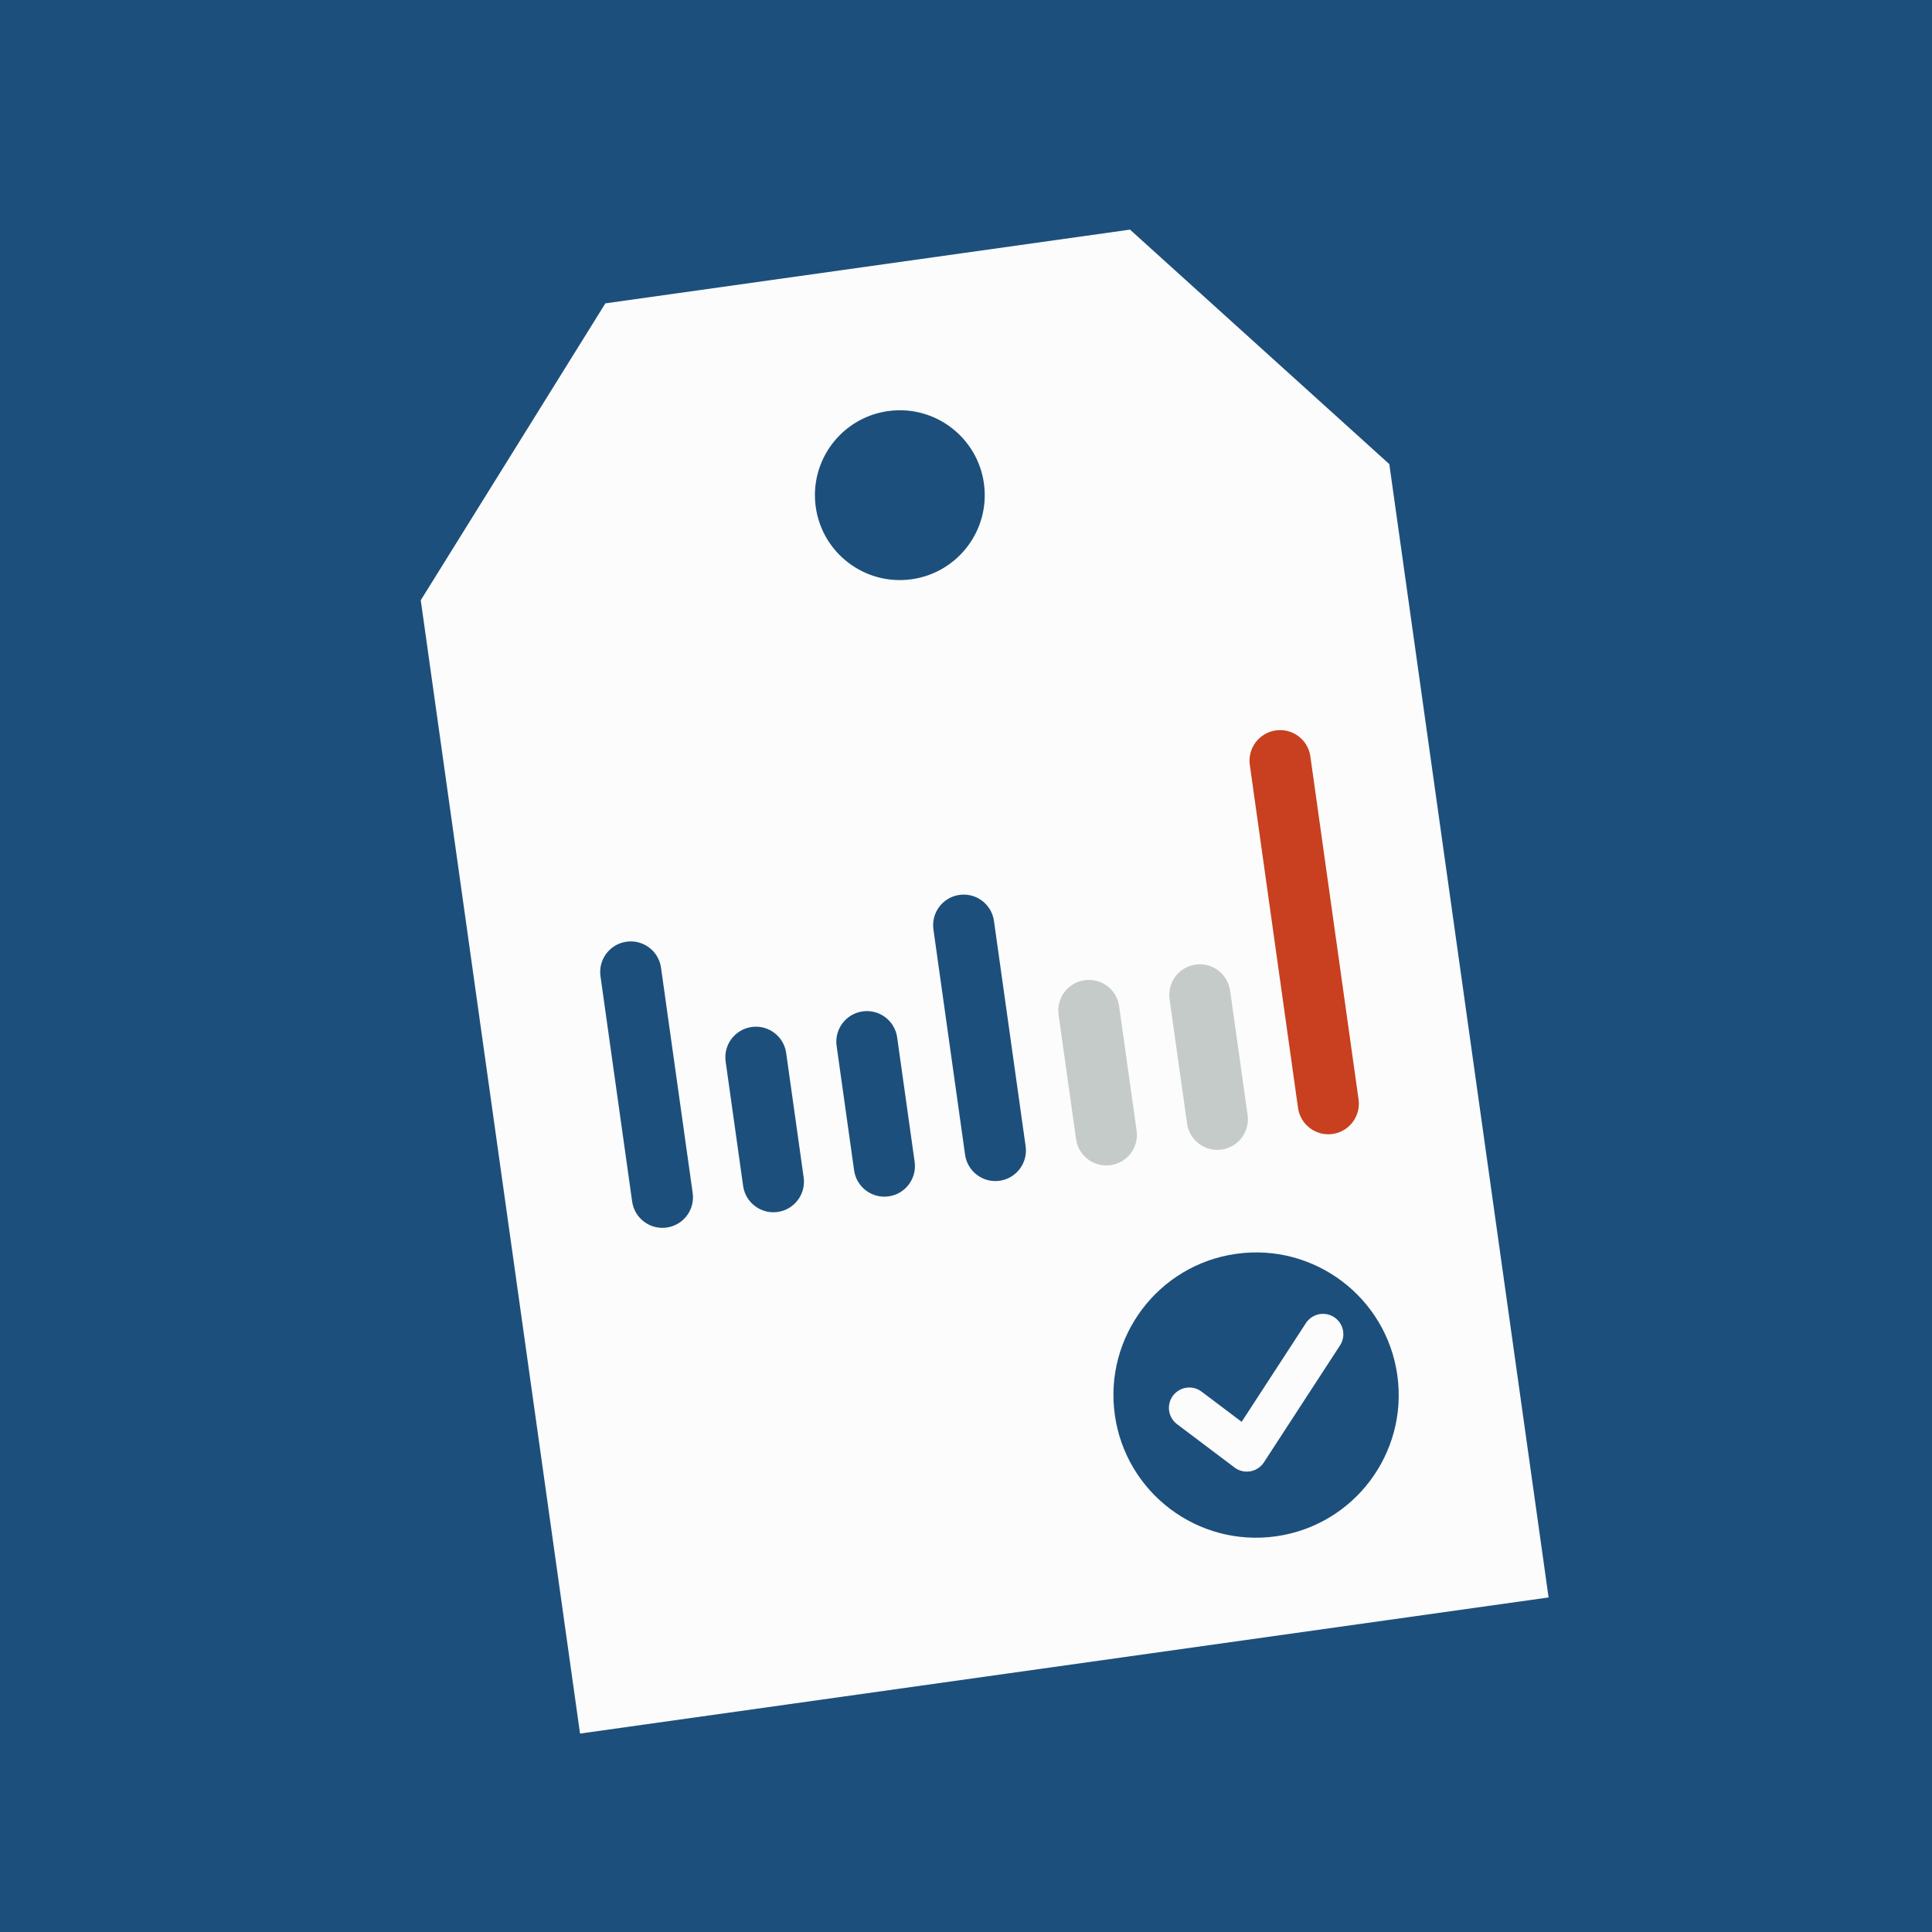
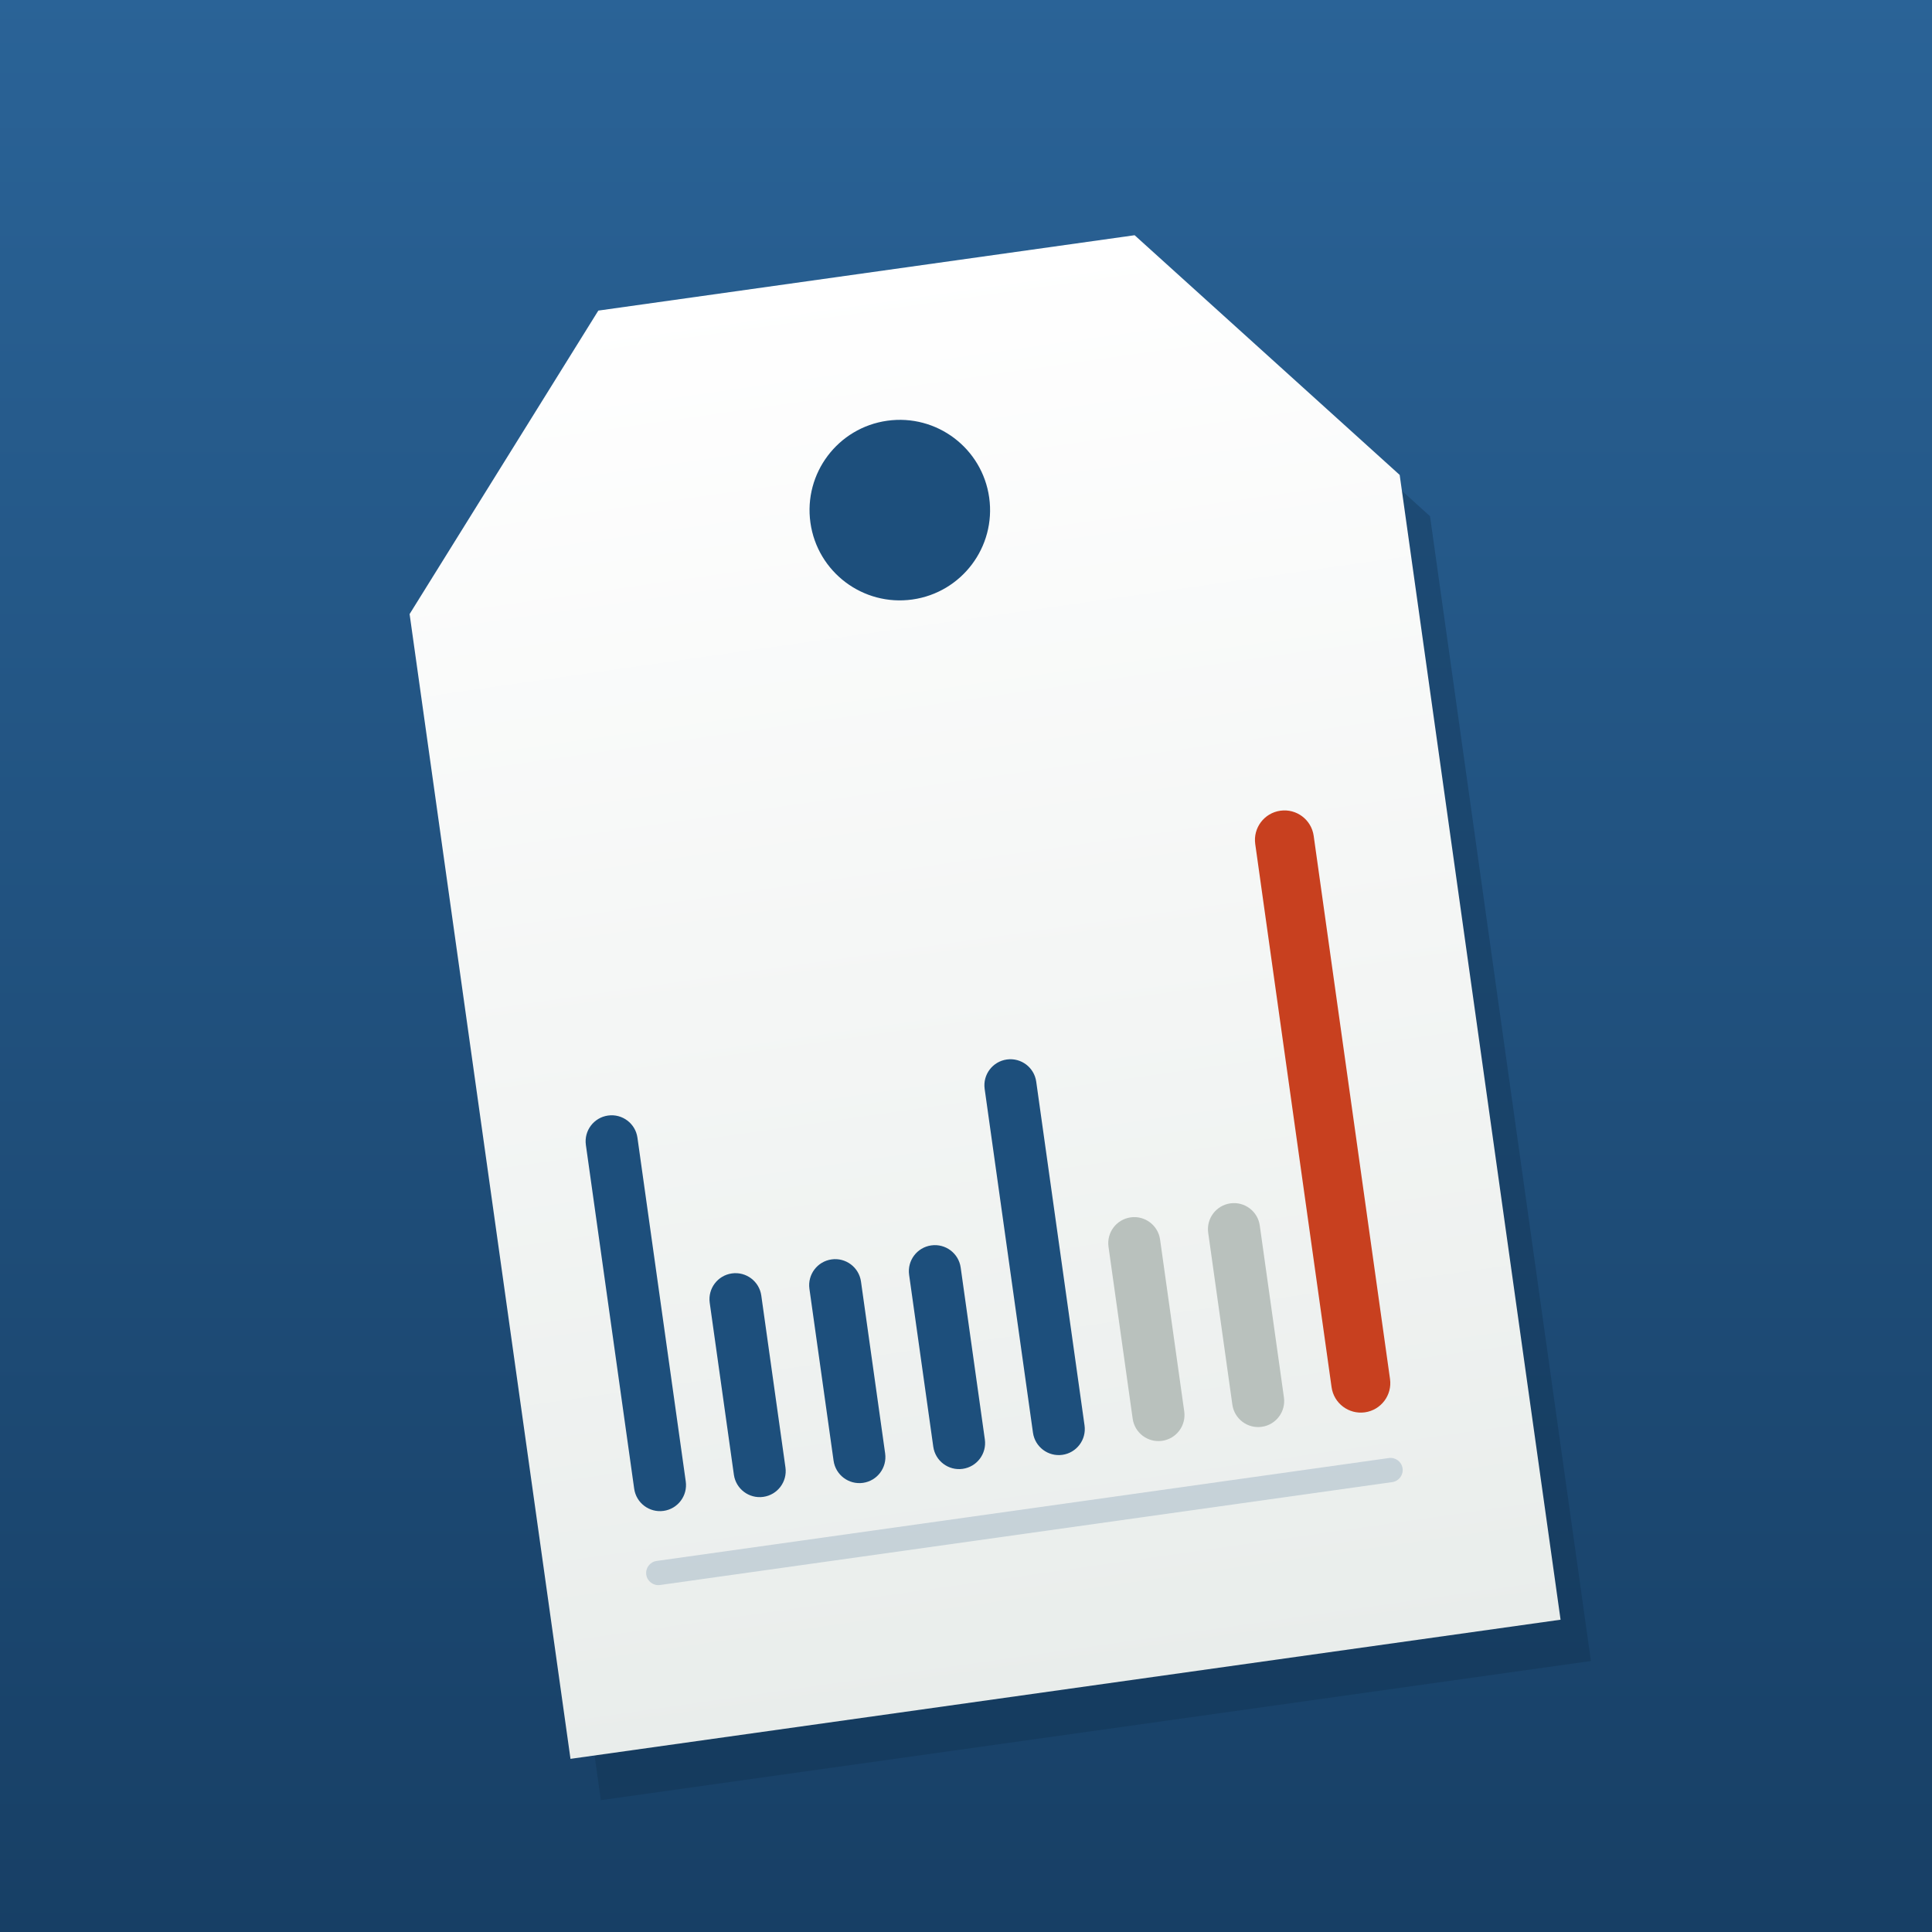
<svg xmlns="http://www.w3.org/2000/svg" width="1024" height="1024" viewBox="0 0 1024 1024">
-   <rect width="1024" height="1024" fill="#1D4F7C" />
-   <g transform="translate(512 512) scale(0.9) rotate(-8) translate(-512 -512)">
-     <path d="M356 96 H668 L800 254 V928 H224 V254 Z" fill="#FBFCFB" />
-     <circle cx="512" cy="232" r="50" fill="#1D4F7C" />
+   <defs>
+     <linearGradient id="wall" x1="0" y1="0" x2="0" y2="1">
+       <stop offset="0" stop-color="#2A6397" />
+       <stop offset="1" stop-color="#173F65" />
+     </linearGradient>
+     <linearGradient id="card" x1="0" y1="0" x2="0" y2="1">
+       <stop offset="0" stop-color="#FFFFFF" />
+       <stop offset="1" stop-color="#E9EDEB" />
+     </linearGradient>
+   </defs>
+   <rect width="1024" height="1024" fill="url(#wall)" />
+   <g transform="translate(512 520) scale(0.92) rotate(-8) translate(-512 -512)">
+     <path d="M356 100 H668 L800 258 V924 H224 V258 Z" fill="#0E2E4B" opacity="0.35" transform="translate(14 26)" />
+     <path d="M356 100 H668 L800 258 V924 H224 V258 Z" fill="url(#card)" />
+     <circle cx="512" cy="238" r="52" fill="#1D4F7C" />
    <g>
-       <rect x="298" y="470" width="36" height="170" rx="18" fill="#1D4F7C" />
-       <rect x="364" y="530" width="36" height="110" rx="18" fill="#1D4F7C" />
-       <rect x="430" y="530" width="36" height="110" rx="18" fill="#1D4F7C" />
-       <rect x="496" y="470" width="36" height="170" rx="18" fill="#1D4F7C" />
-       <rect x="562" y="530" width="36" height="110" rx="18" fill="#C4CBC8" />
-       <rect x="628" y="530" width="36" height="110" rx="18" fill="#C4CBC8" />
-       <rect x="694" y="400" width="36" height="240" rx="18" fill="#C8401F" />
+       <rect x="282" y="560" width="30" height="230" rx="15" fill="#1D4F7C" />
+       <rect x="340" y="660" width="30" height="130" rx="15" fill="#1D4F7C" />
+       <rect x="398" y="660" width="30" height="130" rx="15" fill="#1D4F7C" />
+       <rect x="456" y="660" width="30" height="130" rx="15" fill="#1D4F7C" />
+       <rect x="514" y="560" width="30" height="230" rx="15" fill="#1D4F7C" />
+       <rect x="572" y="660" width="30" height="130" rx="15" fill="#B9C1BD" />
+       <rect x="630" y="660" width="30" height="130" rx="15" fill="#B9C1BD" />
    </g>
-     <circle cx="646" cy="786" r="84" fill="#1D4F7C" />
-     <path d="M606 788 L636 818 L690 756" fill="none" stroke="#FBFCFB" stroke-width="24" stroke-linecap="round" stroke-linejoin="round" />
+     <rect x="688" y="440" width="34" height="350" rx="17" fill="#C8401F" />
+     <rect x="282" y="818" width="440" height="14" rx="7" fill="#1D4F7C" opacity="0.18" />
  </g>
</svg>
